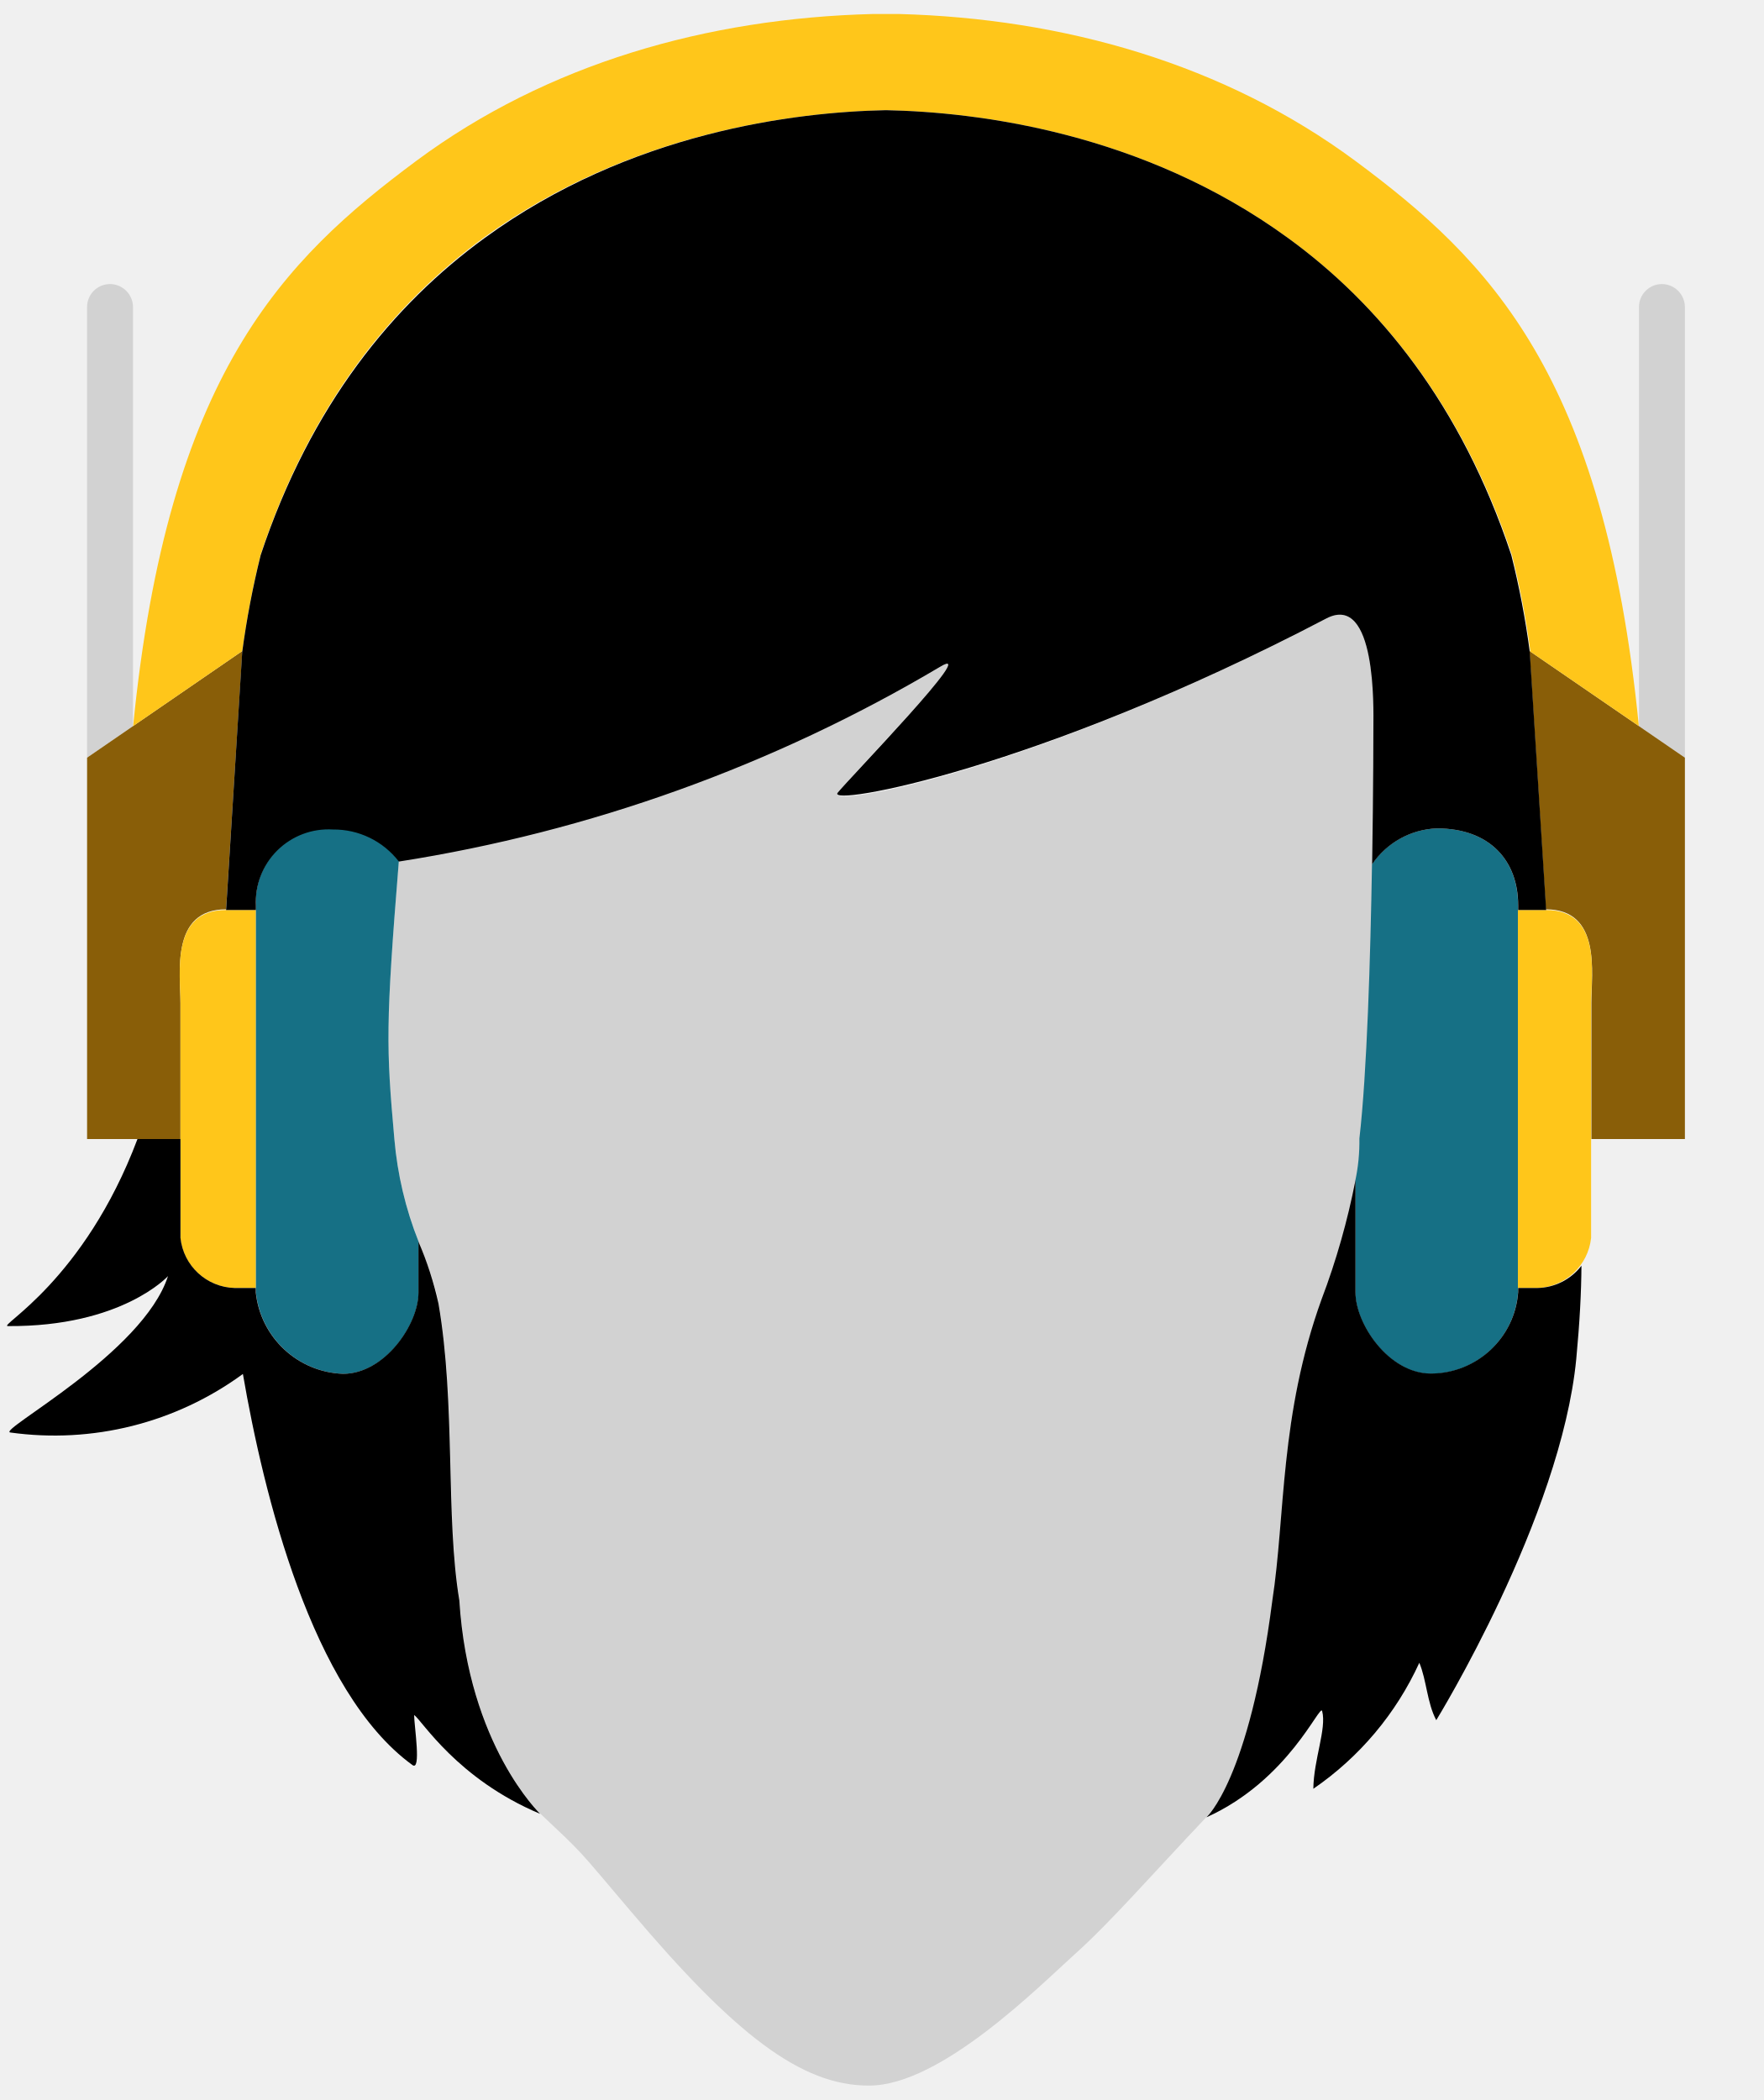
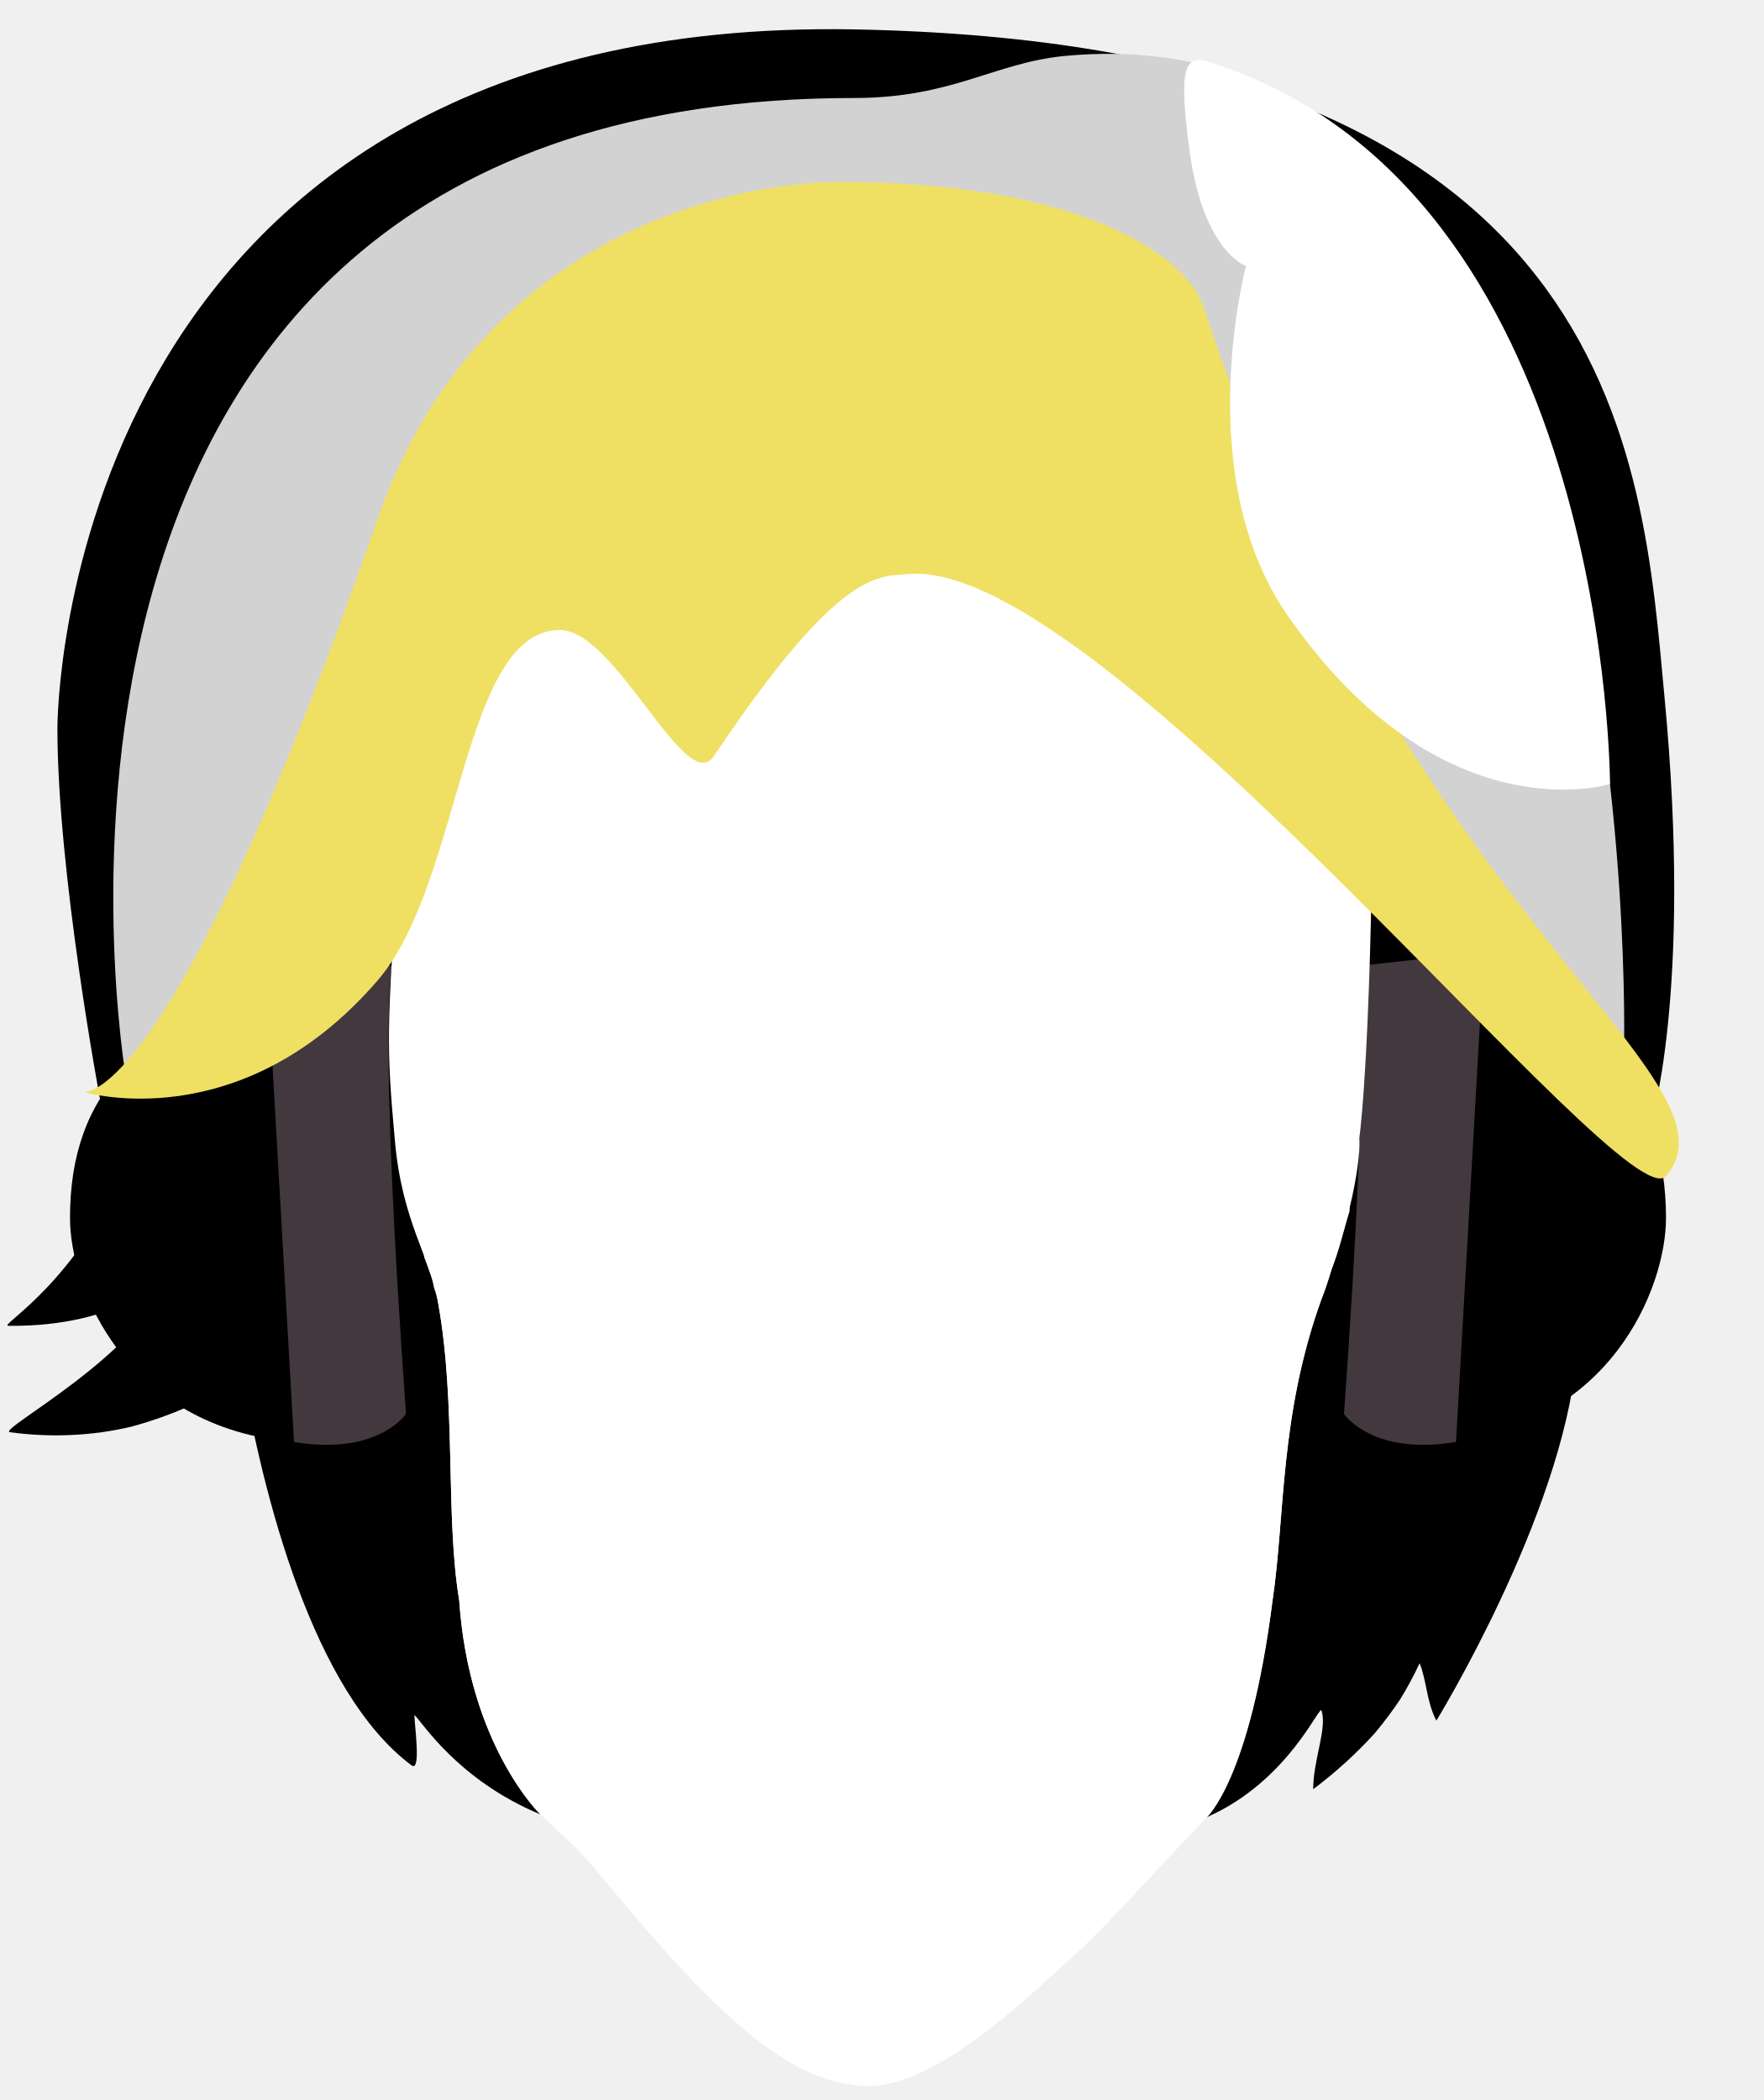
- <svg xmlns="http://www.w3.org/2000/svg" viewBox="0 0 126 150">
-   <path d="m7.86 20.29a1.64 1.64 0 0 0 -1.64 1.64v32.19l3.28-2.25v-29.94a1.65 1.65 0 0 0 -1.64-1.64z" fill="#d2d2d2" />
-   <path d="m17.31 46.5-11.09 7.62v27.24h6.67v-9.72c0-2.15-.72-6.69 3.26-6.69z" fill="#895e08" />
-   <path d="m118.71 20.29a1.64 1.64 0 0 0 -1.64 1.64v29.94l3.28 2.25v-32.19a1.65 1.65 0 0 0 -1.64-1.64z" fill="#d2d2d2" />
-   <path d="m109.25 46.5 11.1 7.62v27.24h-6.68v-9.72c0-2.15.73-6.69-3.25-6.69z" fill="#895e08" />
-   <path d="m16.15 65c-4 0-3.26 4.54-3.26 6.69v16.8a4 4 0 0 0 3.88 3.51h1.51v-27z" fill="#ffc61a" />
-   <path d="m0 0h126v150h-126z" fill="none" opacity=".6" />
-   <path d="m94.73 44.18c-20.68 10.82-35.73 13.61-34.9 12.46s10.35-10.82 7.32-9a108.83 108.83 0 0 1 -38.66 13.81c-.95 11.81-.92 13.32-.32 19.92.53 5.95 2.61 8.54 3.16 11.74 1.24 7.19.51 15.17 1.49 21.2.65 10.4 5.79 15.25 5.79 15.25 3.18 3 2.47 2.28 6.48 7 7.33 8.66 12.1 12.44 17 12.41 5.14 0 12.23-7.19 14.71-9.41s5.36-5.53 9.4-9.8c0 0 3.06-2.67 4.71-15.48.94-6.09.49-13.23 3.52-21.53 3-8.14 2.71-11.46 2.71-11.46 1-8.54 1-29.48 1-29.48-.04-1.06.2-9.52-3.41-7.63z" fill="#d2d2d2" />
-   <path d="m102.63 59.17a5.86 5.86 0 0 0 -4.63 2.56c-.11 6.62-.36 14.94-.9 19.59a13.53 13.53 0 0 1 -.29 3v8c0 2.28 2.41 5.81 5.39 5.81a6.27 6.27 0 0 0 6.23-5.81v-27.67c.01-3.1-1.94-5.48-5.8-5.48z" fill="#167085" />
-   <path d="m28.17 81.37c-.59-6.6-.63-8.11.32-19.88a5.86 5.86 0 0 0 -4.71-2.29 5.19 5.19 0 0 0 -5.5 5.45v27.67a6.5 6.5 0 0 0 6.23 5.81c3 0 5.39-3.53 5.39-5.81v-3.63a25.8 25.8 0 0 1 -1.73-7.32z" fill="#167085" />
-   <path d="m110.42 65h-2v27h1.35a4 4 0 0 0 3.88-3.58v-16.78c.02-2.15.75-6.64-3.23-6.64z" fill="#ffc61a" />
-   <path d="m109.25 46.5 7.81 5.36c-2.49-25.13-10.71-33.29-20.24-40.36-9.37-6.94-20.82-10.18-32.6-10.5h-.94-.94c-11.8.3-23.23 3.54-32.59 10.48-9.54 7.09-17.75 15.25-20.24 40.38l7.8-5.36a63.45 63.45 0 0 1 1.32-6.93c3.57-10.75 9.48-17.91 16-22.65 10.37-7.49 22.17-8.92 28.65-9.05 6.48.13 18.33 1.56 28.72 9.13 6.51 4.74 12.41 11.9 16 22.65a61.37 61.37 0 0 1 1.32 6.92z" fill="#ffc61a" />
-   <path d="m32.81 114.31c-1-6-.25-14-1.49-21.2a24.57 24.57 0 0 0 -1.43-4.42v3.63c0 2.28-2.41 5.81-5.39 5.81a6.5 6.5 0 0 1 -6.23-5.81v-.32h-1.5a4 4 0 0 1 -3.88-3.58v-7.06h-3.07c-3.82 10.14-9.97 13.35-9.26 13.36 8.15.06 11.44-3.57 11.44-3.57-1.78 5.52-12.18 11-11.27 11.17a22.79 22.79 0 0 0 16.62-4.18c1.47 8.53 4.91 22.69 12.09 27.92.68.55.14-2.81.14-3.56.55.36 3.05 4.56 9 7.06.02 0-5.12-4.85-5.77-15.25z" />
-   <path d="m109.79 92h-1.35v.3a6.27 6.27 0 0 1 -6.23 5.81c-3 0-5.39-3.53-5.39-5.81v-8a52.05 52.05 0 0 1 -2.42 8.5c-3 8.3-2.58 15.44-3.52 21.53-1.65 12.81-4.71 15.48-4.71 15.48 5.89-2.65 8.12-8.18 8.27-7.59.33 1.26-.61 3.47-.63 5.55a22 22 0 0 0 7.57-9c.52 1.23.55 2.86 1.21 4.1 0 0 8.9-14.46 10-25.8.25-2.64.36-4.81.37-6.66a4.06 4.06 0 0 1 -3.17 1.59z" />
-   <path d="m98.1 51.84s0 4.35-.09 9.89a5.86 5.86 0 0 1 4.62-2.56c3.86 0 5.81 2.38 5.81 5.48v.35h2l-1.17-18.43a61.37 61.37 0 0 0 -1.32-6.92c-3.59-10.8-9.49-17.96-15.95-22.65-10.39-7.57-22.24-9-28.72-9.13-6.48.13-18.28 1.56-28.66 9.13-6.51 4.74-12.42 11.9-16 22.65a63.45 63.45 0 0 0 -1.32 6.93l-1.15 18.42h2.13v-.3a5.19 5.19 0 0 1 5.5-5.45 5.86 5.86 0 0 1 4.71 2.29 108.83 108.83 0 0 0 38.66-13.91c3-1.81-6.53 8-7.32 9s14.22-1.63 34.9-12.45c3.61-1.89 3.37 6.57 3.37 7.66z" />
+ <svg xmlns="http://www.w3.org/2000/svg" version="1.2" viewBox="0 0 126 150" width="126" height="150">
+   <style>
+ 		.s0 { fill: #000000 } 
+ 		.s1 { fill: none;stroke: #42383d;stroke-miterlimit:100;stroke-width: 3 } 
+ 		.s2 { fill: #42383d } 
+ 		.s3 { fill: none;stroke: #000000;stroke-miterlimit:100;stroke-width: 5.8 } 
+ 		.s4 { fill: #ffffff } 
+ 		.s5 { fill: #d2d2d2 } 
+ 		.s6 { fill: #efe063 } 
+ 	</style>
+   <g id="switch-casque">
+     <g id="Hair">
+       <path id="Left" class="s0" d="m9.8 81.4c-3.8 10.1-10 13.3-9.2 13.3 8.1 0.1 11.4-3.6 11.4-3.6-1.8 5.6-12.2 11-11.3 11.2q2.2 0.3 4.4 0.2 2.2-0.1 4.3-0.6 2.2-0.6 4.2-1.5 2-1 3.7-2.3c1.5 8.6 5 22.7 12.1 28 0.7 0.5 0.2-2.9 0.2-3.6 0.5 0.4 3 4.6 9 7.1 0 0-5.1-4.9-5.8-15.3-1-6-0.2-14-1.5-21.2q-0.1-0.6-0.3-1.1-0.1-0.6-0.3-1.1-0.2-0.6-0.4-1.1c-0.1-0.4 1.9-34.4 1.7-34.8" />
+       <path id="Right" class="s0" d="m94 43c-0.1 0.7 2.5 42.7 2.4 43.5q-0.3 1-0.6 2.1-0.3 1.1-0.7 2.1-0.3 1.1-0.7 2.1c-3 8.3-2.6 15.4-3.5 21.5-1.7 12.8-4.7 15.5-4.7 15.5 5.9-2.6 8.1-8.2 8.2-7.6 0.4 1.3-0.6 3.5-0.6 5.6q1.2-0.9 2.3-1.9 1.1-1 2.1-2.1 1-1.2 1.8-2.4 0.8-1.3 1.4-2.6c0.5 1.2 0.5 2.8 1.2 4.1 0 0 8.9-14.5 10-25.8 0.2-2.7 0.3-4.8 0.4-6.7" />
+     </g>
+     <g id="Headphones">
+       <path id="Cup" class="s0" d="m103 103c12-1 16-11 16-16 0-9-5-14-16-17z" />
+       <path id="Design" class="s1" d="m115 71" />
+       <path id="Cup" class="s0" d="m21 103c-12-1-16-11-16-16 0-9 5-14 16-17z" />
+       <path id="Muff Left" class="s2" d="m21 103c6 1 8-2 8-2-2-28-1-32-1-32l-9-1z" />
+       <path id="Muff Right" class="s2" d="m104 103c-6 1-8-2-8-2 2-28 1-32 1-32l9-1z" />
+       <path id="Headband" class="s3" d="m10 78c0 0-3-16-3-26 0 0 0-48 54-47 52 1 53.4 27.8 55 45 2 21-1 30-1 30" />
+     </g>
+     <path id="Face" class="s4" d="m63 35c-3.4 0-27 10-30 13-2.4 2.4-4 7-4.5 13.4-0.9 11.9-0.9 13.4-0.3 20 0.5 5.9 2.6 8.5 3.1 11.7 1.3 7.2 0.5 15.2 1.5 21.2 0.7 10.4 5.8 15.3 5.8 15.3 3.2 3 2.5 2.2 6.5 7 7.3 8.6 12.1 12.4 17 12.4 5.1 0 12.2-7.2 14.7-9.4 2.5-2.3 5.4-5.6 9.4-9.8 0 0 3.1-2.7 4.7-15.5 0.9-6.1 0.5-13.3 3.5-21.6 3-8.1 2.7-11.4 2.7-11.4 1-8.6 1-29.5 1-29.5 0-1.1-31.1-16.8-35.1-16.8z" />
+     <path id="Hat" class="s5" d="m9 77c0 0-12.1-70 52-70 7 0 10-2.5 15-3 42-4 40 71 40 71l-48-43-26 6z" />
+     <path id="Hair" class="s6" d="m6 78c0 0 11.2 3.4 21-8 6-7 6-25 13-25 4 0 9 12 11 9 9.1-13.6 11.8-12.8 14-13 14-1 51.1 46.4 54 43 6-7-19-19-33-62-1.2-3.8-9-9-26-9-8 0-26 4-33 24-14.7 42.1-21 41-21 41z" />
+     <path id="Highlight" class="s4" d="m88 5c27 10 27 51 27 51 0 0-12 3.8-23-12-7-10-3-25-3-25 0 0-3-1-4-8-1.1-8 0-7.1 3-6z" />
+   </g>
</svg>
